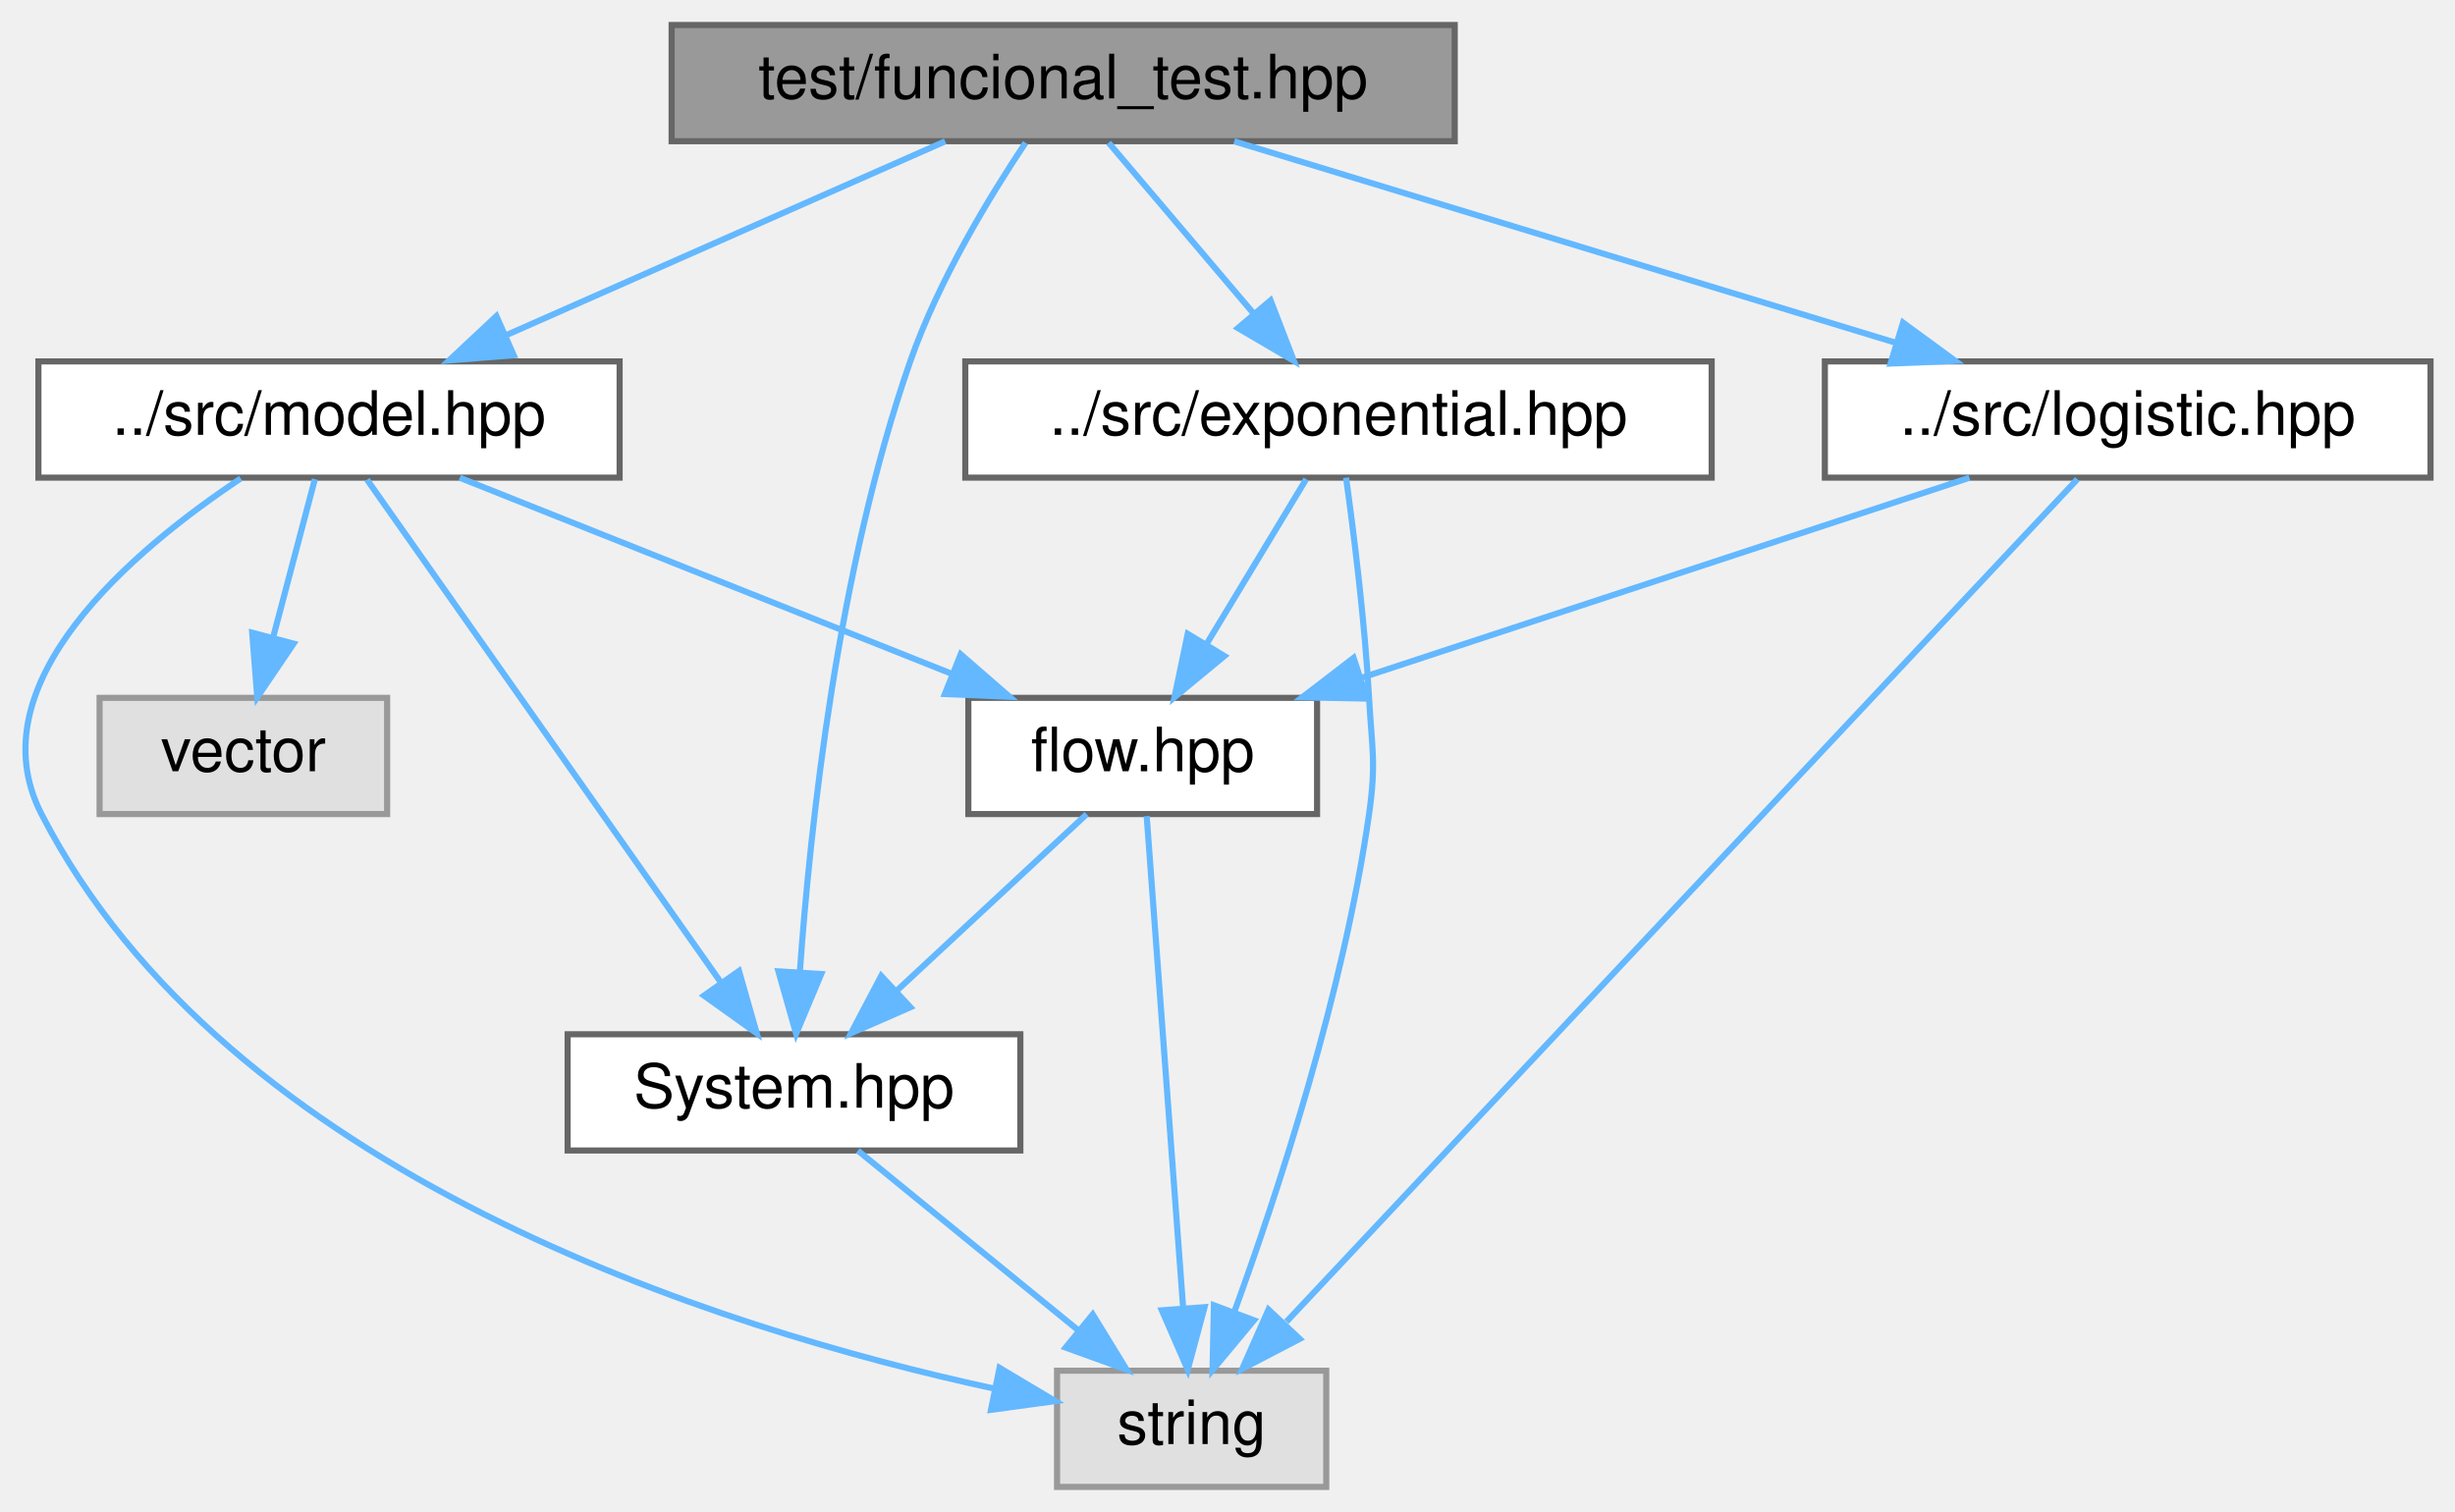
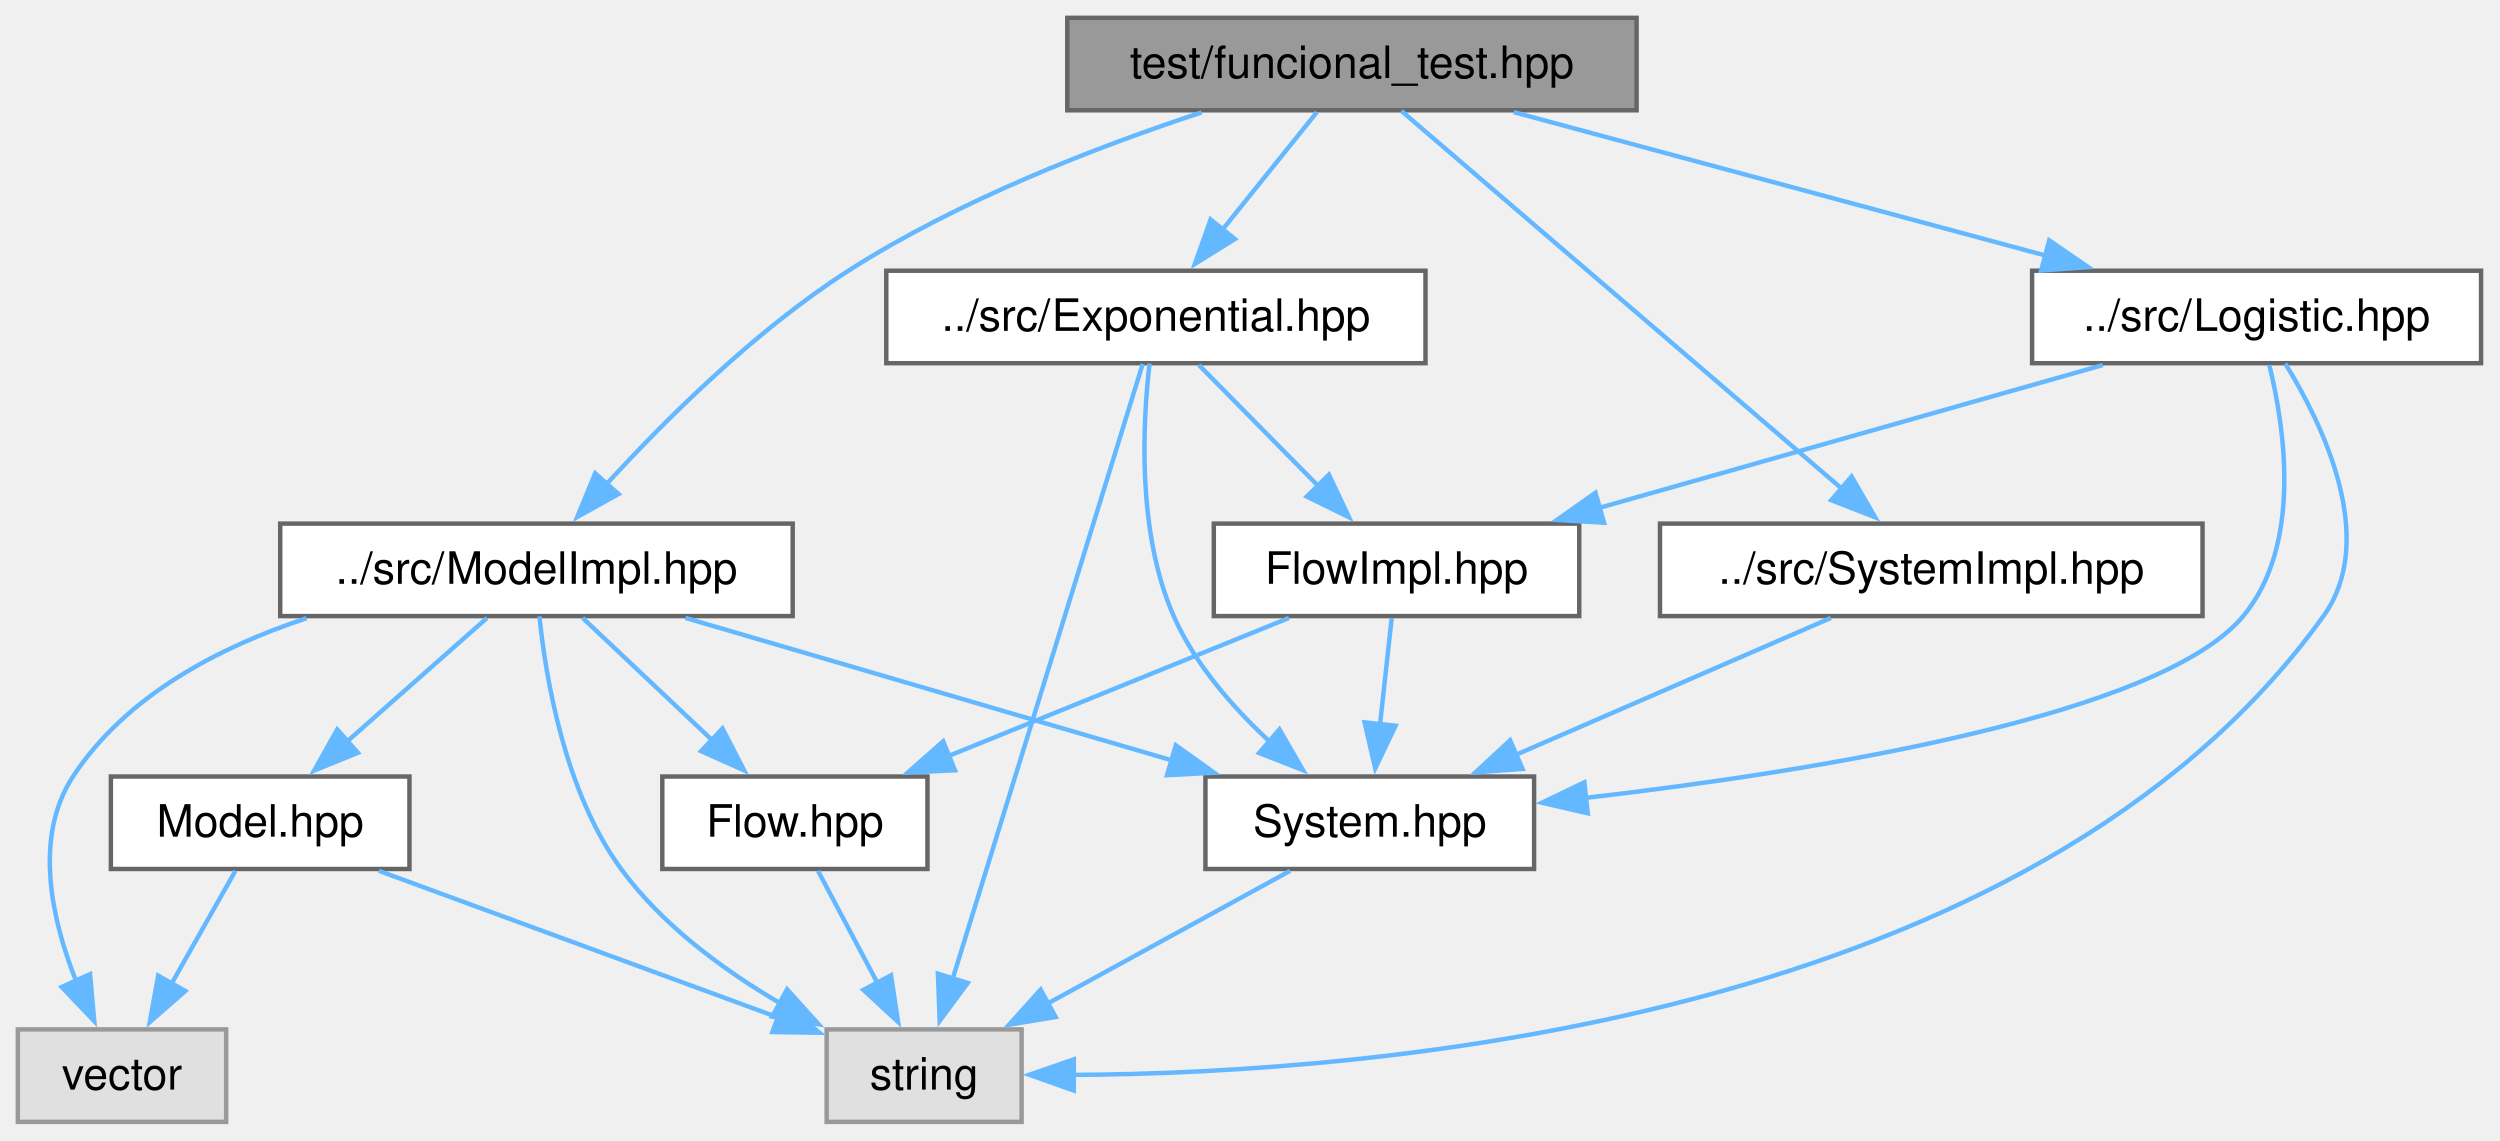
- <svg xmlns="http://www.w3.org/2000/svg" xmlns:xlink="http://www.w3.org/1999/xlink" width="401pt" height="247pt" viewBox="0.00 0.00 401.28 247.00">
-   <g id="graph0" class="graph" transform="scale(1 1) rotate(0) translate(4 243)">
+ <svg xmlns="http://www.w3.org/2000/svg" xmlns:xlink="http://www.w3.org/1999/xlink" width="561pt" height="256pt" viewBox="0.00 0.00 561.00 256.00">
+   <g id="graph0" class="graph" transform="scale(1 1) rotate(0) translate(4 251.75)">
    <g id="Node000001" class="node">
      <g id="a_Node000001">
        <a xlink:title="Arquivo contendo as assinaturas dos testes funcionais da simulação.">
-           <polygon fill="#999999" stroke="#666666" points="233.78,-239 105.78,-239 105.78,-220 233.78,-220 233.78,-239" />
-           <text text-anchor="middle" x="169.78" y="-227" font-family="Helvetica,sans-Serif" font-size="10.00">test/funcional_test.hpp</text>
+           <polygon fill="#999999" stroke="#666666" points="363.25,-247.75 235.5,-247.75 235.5,-227 363.25,-227 363.25,-247.75" />
+           <text xml:space="preserve" text-anchor="middle" x="299.38" y="-234.25" font-family="Helvetica,sans-Serif" font-size="10.00">test/funcional_test.hpp</text>
        </a>
      </g>
    </g>
    <g id="Node000002" class="node">
      <g id="a_Node000002">
-         <a xlink:href="model_8hpp.html" target="_top" xlink:title="Declaração da classe Model, responsável por gerenciar e executar a simulação.">
-           <polygon fill="white" stroke="#666666" points="97.28,-184 2.28,-184 2.28,-165 97.28,-165 97.28,-184" />
-           <text text-anchor="middle" x="49.78" y="-172" font-family="Helvetica,sans-Serif" font-size="10.00">../src/model.hpp</text>
+         <a xlink:href="ModelImpl_8hpp_source.html" target="_top" xlink:title=" ">
+           <polygon fill="white" stroke="#666666" points="173.88,-134.25 58.88,-134.25 58.88,-113.5 173.88,-113.5 173.88,-134.25" />
+           <text xml:space="preserve" text-anchor="middle" x="116.38" y="-120.75" font-family="Helvetica,sans-Serif" font-size="10.00">../src/ModelImpl.hpp</text>
        </a>
      </g>
    </g>
    <g id="edge1_Node000001_Node000002" class="edge">
      <g id="a_edge1_Node000001_Node000002">
        <a xlink:title=" ">
-           <path fill="none" stroke="#63b8ff" d="M150.5,-219.98C131.11,-211.42 100.97,-198.11 78.71,-188.28" />
-           <polygon fill="#63b8ff" stroke="#63b8ff" points="79.97,-185.01 69.41,-184.17 77.14,-191.41 79.97,-185.01" />
+           <path fill="none" stroke="#63b8ff" d="M265.65,-226.53C242.31,-218.86 211.12,-206.84 186.38,-191 165.39,-177.57 145.11,-157.36 131.83,-142.82" />
+           <polygon fill="#63b8ff" stroke="#63b8ff" points="134.79,-140.88 125.53,-135.74 129.56,-145.54 134.79,-140.88" />
+         </a>
+       </g>
+     </g>
+     <g id="Node000008" class="node">
+       <g id="a_Node000008">
+         <a xlink:href="SystemImpl_8hpp_source.html" target="_top" xlink:title=" ">
+           <polygon fill="white" stroke="#666666" points="490.25,-134.25 368.5,-134.25 368.5,-113.5 490.25,-113.5 490.25,-134.25" />
+           <text xml:space="preserve" text-anchor="middle" x="429.38" y="-120.75" font-family="Helvetica,sans-Serif" font-size="10.00">../src/SystemImpl.hpp</text>
+         </a>
+       </g>
+     </g>
+     <g id="edge11_Node000001_Node000008" class="edge">
+       <g id="a_edge11_Node000001_Node000008">
+         <a xlink:title=" ">
+           <path fill="none" stroke="#63b8ff" d="M310.46,-226.87C332.41,-208.04 381.7,-165.76 409.44,-141.97" />
+           <polygon fill="#63b8ff" stroke="#63b8ff" points="411.49,-144.83 416.8,-135.66 406.93,-139.51 411.49,-144.83" />
+         </a>
+       </g>
+     </g>
+     <g id="Node000009" class="node">
+       <g id="a_Node000009">
+         <a xlink:href="Exponential_8hpp_source.html" target="_top" xlink:title=" ">
+           <polygon fill="white" stroke="#666666" points="315.88,-191 194.88,-191 194.88,-170.25 315.88,-170.25 315.88,-191" />
+           <text xml:space="preserve" text-anchor="middle" x="255.38" y="-177.5" font-family="Helvetica,sans-Serif" font-size="10.00">../src/Exponential.hpp</text>
+         </a>
+       </g>
+     </g>
+     <g id="edge13_Node000001_Node000009" class="edge">
+       <g id="a_edge13_Node000001_Node000009">
+         <a xlink:title=" ">
+           <path fill="none" stroke="#63b8ff" d="M291.51,-226.59C285.63,-219.27 277.41,-209.04 270.3,-200.19" />
+           <polygon fill="#63b8ff" stroke="#63b8ff" points="273.11,-198.11 264.12,-192.51 267.66,-202.5 273.11,-198.11" />
+         </a>
+       </g>
+     </g>
+     <g id="Node000011" class="node">
+       <g id="a_Node000011">
+         <a xlink:href="Logistic_8hpp_source.html" target="_top" xlink:title=" ">
+           <polygon fill="white" stroke="#666666" points="552.75,-191 452,-191 452,-170.25 552.75,-170.25 552.75,-191" />
+           <text xml:space="preserve" text-anchor="middle" x="502.38" y="-177.5" font-family="Helvetica,sans-Serif" font-size="10.00">../src/Logistic.hpp</text>
+         </a>
+       </g>
+     </g>
+     <g id="edge19_Node000001_Node000011" class="edge">
+       <g id="a_edge19_Node000001_Node000011">
+         <a xlink:title=" ">
+           <path fill="none" stroke="#63b8ff" d="M335.67,-226.59C369.05,-217.58 418.75,-204.18 455.2,-194.35" />
+           <polygon fill="#63b8ff" stroke="#63b8ff" points="455.85,-197.8 464.59,-191.81 454.03,-191.04 455.85,-197.8" />
+         </a>
+       </g>
+     </g>
+     <g id="Node000003" class="node">
+       <g id="a_Node000003">
+         <a xlink:href="Model_8hpp_source.html" target="_top" xlink:title=" ">
+           <polygon fill="white" stroke="#666666" points="87.88,-77.5 20.88,-77.5 20.88,-56.75 87.88,-56.75 87.88,-77.5" />
+           <text xml:space="preserve" text-anchor="middle" x="54.38" y="-64" font-family="Helvetica,sans-Serif" font-size="10.00">Model.hpp</text>
+         </a>
+       </g>
+     </g>
+     <g id="edge2_Node000002_Node000003" class="edge">
+       <g id="a_edge2_Node000002_Node000003">
+         <a xlink:title=" ">
+           <path fill="none" stroke="#63b8ff" d="M105.29,-113.09C96.56,-105.38 84.18,-94.45 73.81,-85.29" />
+           <polygon fill="#63b8ff" stroke="#63b8ff" points="76.31,-82.83 66.5,-78.83 71.68,-88.07 76.31,-82.83" />
+         </a>
+       </g>
+     </g>
+     <g id="Node000004" class="node">
+       <g id="a_Node000004">
+         <a xlink:title=" ">
+           <polygon fill="#e0e0e0" stroke="#999999" points="46.75,-20.75 0,-20.75 0,0 46.75,0 46.75,-20.75" />
+           <text xml:space="preserve" text-anchor="middle" x="23.38" y="-7.25" font-family="Helvetica,sans-Serif" font-size="10.00">vector</text>
+         </a>
+       </g>
+     </g>
+     <g id="edge9_Node000002_Node000004" class="edge">
+       <g id="a_edge9_Node000002_Node000004">
+         <a xlink:title=" ">
+           <path fill="none" stroke="#63b8ff" d="M64.79,-113.03C44.93,-106.46 24.19,-95.55 12.38,-77.5 3.51,-63.96 7.52,-45.62 13.04,-31.69" />
+           <polygon fill="#63b8ff" stroke="#63b8ff" points="16.21,-33.16 17.15,-22.6 9.84,-30.27 16.21,-33.16" />
        </a>
      </g>
    </g>
    <g id="Node000005" class="node">
      <g id="a_Node000005">
+         <a xlink:title=" ">
+           <polygon fill="#e0e0e0" stroke="#999999" points="225.25,-20.75 181.5,-20.75 181.5,0 225.25,0 225.25,-20.75" />
+           <text xml:space="preserve" text-anchor="middle" x="203.38" y="-7.25" font-family="Helvetica,sans-Serif" font-size="10.00">string</text>
+         </a>
+       </g>
+     </g>
+     <g id="edge10_Node000002_Node000005" class="edge">
+       <g id="a_edge10_Node000002_Node000005">
+         <a xlink:title=" ">
+           <path fill="none" stroke="#63b8ff" d="M117.05,-113.44C118.45,-99.75 122.69,-74.11 135.38,-56.75 144.56,-44.18 158.36,-34.05 171.13,-26.58" />
+           <polygon fill="#63b8ff" stroke="#63b8ff" points="172.62,-29.76 179.71,-21.89 169.26,-23.61 172.62,-29.76" />
+         </a>
+       </g>
+     </g>
+     <g id="Node000006" class="node">
+       <g id="a_Node000006">
        <a xlink:href="System_8hpp_source.html" target="_top" xlink:title=" ">
-           <polygon fill="white" stroke="#666666" points="162.78,-74 88.78,-74 88.78,-55 162.78,-55 162.78,-74" />
-           <text text-anchor="middle" x="125.78" y="-62" font-family="Helvetica,sans-Serif" font-size="10.00">System.hpp</text>
-         </a>
-       </g>
-     </g>
-     <g id="edge9_Node000001_Node000005" class="edge">
-       <g id="a_edge9_Node000001_Node000005">
-         <a xlink:title=" ">
-           <path fill="none" stroke="#63b8ff" d="M163.62,-219.74C157.83,-211.07 149.39,-197.22 144.78,-184 132.93,-150.02 128.42,-107.94 126.74,-84.17" />
-           <polygon fill="#63b8ff" stroke="#63b8ff" points="130.23,-83.85 126.13,-74.08 123.24,-84.28 130.23,-83.85" />
+           <polygon fill="white" stroke="#666666" points="340.25,-77.5 266.5,-77.5 266.5,-56.75 340.25,-56.75 340.25,-77.5" />
+           <text xml:space="preserve" text-anchor="middle" x="303.38" y="-64" font-family="Helvetica,sans-Serif" font-size="10.00">System.hpp</text>
+         </a>
+       </g>
+     </g>
+     <g id="edge5_Node000002_Node000006" class="edge">
+       <g id="a_edge5_Node000002_Node000006">
+         <a xlink:title=" ">
+           <path fill="none" stroke="#63b8ff" d="M149.81,-113.09C180.29,-104.16 225.55,-90.91 259.05,-81.1" />
+           <polygon fill="#63b8ff" stroke="#63b8ff" points="259.85,-84.51 268.47,-78.35 257.88,-77.8 259.85,-84.51" />
        </a>
      </g>
    </g>
    <g id="Node000007" class="node">
      <g id="a_Node000007">
-         <a xlink:href="exponential_8hpp_source.html" target="_top" xlink:title=" ">
-           <polygon fill="white" stroke="#666666" points="275.78,-184 153.78,-184 153.78,-165 275.78,-165 275.78,-184" />
-           <text text-anchor="middle" x="214.78" y="-172" font-family="Helvetica,sans-Serif" font-size="10.00">../src/exponential.hpp</text>
-         </a>
-       </g>
-     </g>
-     <g id="edge10_Node000001_Node000007" class="edge">
-       <g id="a_edge10_Node000001_Node000007">
-         <a xlink:title=" ">
-           <path fill="none" stroke="#63b8ff" d="M177.21,-219.75C183.63,-212.18 193.09,-201.05 200.9,-191.84" />
-           <polygon fill="#63b8ff" stroke="#63b8ff" points="203.68,-193.98 207.49,-184.09 198.35,-189.45 203.68,-193.98" />
-         </a>
-       </g>
-     </g>
-     <g id="Node000008" class="node">
-       <g id="a_Node000008">
-         <a xlink:href="logistic_8hpp.html" target="_top" xlink:title="Declaração da classe Logistic, que representa um fluxo com variação logística.">
-           <polygon fill="white" stroke="#666666" points="393.28,-184 294.28,-184 294.28,-165 393.28,-165 393.28,-184" />
-           <text text-anchor="middle" x="343.78" y="-172" font-family="Helvetica,sans-Serif" font-size="10.00">../src/logistic.hpp</text>
-         </a>
-       </g>
-     </g>
-     <g id="edge13_Node000001_Node000008" class="edge">
-       <g id="a_edge13_Node000001_Node000008">
-         <a xlink:title=" ">
-           <path fill="none" stroke="#63b8ff" d="M197.74,-219.98C227.08,-211.05 273.38,-196.94 305.97,-187.02" />
-           <polygon fill="#63b8ff" stroke="#63b8ff" points="307.06,-190.34 315.6,-184.08 305.02,-183.65 307.06,-190.34" />
-         </a>
-       </g>
-     </g>
-     <g id="Node000003" class="node">
-       <g id="a_Node000003">
-         <a xlink:title=" ">
-           <polygon fill="#e0e0e0" stroke="#999999" points="59.28,-129 12.28,-129 12.28,-110 59.28,-110 59.28,-129" />
-           <text text-anchor="middle" x="35.78" y="-117" font-family="Helvetica,sans-Serif" font-size="10.00">vector</text>
-         </a>
-       </g>
-     </g>
-     <g id="edge2_Node000002_Node000003" class="edge">
-       <g id="a_edge2_Node000002_Node000003">
-         <a xlink:title=" ">
-           <path fill="none" stroke="#63b8ff" d="M47.47,-164.75C45.61,-157.72 42.94,-147.62 40.63,-138.84" />
-           <polygon fill="#63b8ff" stroke="#63b8ff" points="43.99,-137.86 38.05,-129.09 37.22,-139.65 43.99,-137.86" />
-         </a>
-       </g>
-     </g>
-     <g id="Node000004" class="node">
-       <g id="a_Node000004">
-         <a xlink:title=" ">
-           <polygon fill="#e0e0e0" stroke="#999999" points="212.78,-19 168.78,-19 168.78,0 212.78,0 212.78,-19" />
-           <text text-anchor="middle" x="190.78" y="-7" font-family="Helvetica,sans-Serif" font-size="10.00">string</text>
-         </a>
-       </g>
-     </g>
-     <g id="edge3_Node000002_Node000004" class="edge">
-       <g id="a_edge3_Node000002_Node000004">
-         <a xlink:title=" ">
-           <path fill="none" stroke="#63b8ff" d="M35.34,-164.86C17.79,-153.18 -8.2,-131.34 2.78,-110 33.11,-51.05 113.35,-25.85 158.59,-16.05" />
-           <polygon fill="#63b8ff" stroke="#63b8ff" points="159.38,-19.46 168.48,-14.03 157.98,-12.6 159.38,-19.46" />
-         </a>
-       </g>
-     </g>
-     <g id="edge4_Node000002_Node000005" class="edge">
-       <g id="a_edge4_Node000002_Node000005">
-         <a xlink:title=" ">
-           <path fill="none" stroke="#63b8ff" d="M56,-164.66C68.64,-146.69 97.53,-105.64 113.9,-82.38" />
-           <polygon fill="#63b8ff" stroke="#63b8ff" points="116.79,-84.35 119.69,-74.16 111.07,-80.32 116.79,-84.35" />
-         </a>
-       </g>
-     </g>
-     <g id="Node000006" class="node">
-       <g id="a_Node000006">
-         <a xlink:href="flow_8hpp_source.html" target="_top" xlink:title=" ">
-           <polygon fill="white" stroke="#666666" points="211.28,-129 154.28,-129 154.28,-110 211.28,-110 211.28,-129" />
-           <text text-anchor="middle" x="182.78" y="-117" font-family="Helvetica,sans-Serif" font-size="10.00">flow.hpp</text>
-         </a>
-       </g>
-     </g>
-     <g id="edge6_Node000002_Node000006" class="edge">
-       <g id="a_edge6_Node000002_Node000006">
-         <a xlink:title=" ">
-           <path fill="none" stroke="#63b8ff" d="M71.15,-164.98C92.93,-156.3 126.94,-142.75 151.7,-132.88" />
-           <polygon fill="#63b8ff" stroke="#63b8ff" points="153.03,-136.12 161.02,-129.17 150.44,-129.62 153.03,-136.12" />
-         </a>
-       </g>
-     </g>
-     <g id="edge5_Node000005_Node000004" class="edge">
-       <g id="a_edge5_Node000005_Node000004">
-         <a xlink:title=" ">
-           <path fill="none" stroke="#63b8ff" d="M136.22,-54.98C145.93,-47.07 160.6,-35.11 172.28,-25.58" />
-           <polygon fill="#63b8ff" stroke="#63b8ff" points="174.61,-28.2 180.15,-19.17 170.18,-22.78 174.61,-28.2" />
-         </a>
-       </g>
-     </g>
-     <g id="edge7_Node000006_Node000004" class="edge">
-       <g id="a_edge7_Node000006_Node000004">
-         <a xlink:title=" ">
-           <path fill="none" stroke="#63b8ff" d="M183.43,-109.66C184.73,-92.17 187.65,-52.8 189.39,-29.27" />
-           <polygon fill="#63b8ff" stroke="#63b8ff" points="192.89,-29.39 190.14,-19.16 185.91,-28.87 192.89,-29.39" />
-         </a>
-       </g>
-     </g>
-     <g id="edge8_Node000006_Node000005" class="edge">
-       <g id="a_edge8_Node000006_Node000005">
-         <a xlink:title=" ">
-           <path fill="none" stroke="#63b8ff" d="M173.62,-109.98C165.28,-102.23 152.75,-90.58 142.6,-81.14" />
-           <polygon fill="#63b8ff" stroke="#63b8ff" points="144.81,-78.42 135.1,-74.17 140.04,-83.54 144.81,-78.42" />
-         </a>
-       </g>
-     </g>
-     <g id="edge12_Node000007_Node000004" class="edge">
-       <g id="a_edge12_Node000007_Node000004">
-         <a xlink:title=" ">
-           <path fill="none" stroke="#63b8ff" d="M216.02,-164.99C217.26,-156.05 219.08,-141.57 219.78,-129 220.25,-120.57 220.97,-118.36 219.78,-110 215.62,-80.84 204.92,-48.29 197.75,-28.61" />
-           <polygon fill="#63b8ff" stroke="#63b8ff" points="200.97,-27.24 194.19,-19.1 194.42,-29.69 200.97,-27.24" />
-         </a>
-       </g>
-     </g>
-     <g id="edge11_Node000007_Node000006" class="edge">
-       <g id="a_edge11_Node000007_Node000006">
-         <a xlink:title=" ">
-           <path fill="none" stroke="#63b8ff" d="M209.5,-164.75C205.07,-157.42 198.62,-146.73 193.16,-137.7" />
-           <polygon fill="#63b8ff" stroke="#63b8ff" points="196.13,-135.84 187.97,-129.09 190.14,-139.46 196.13,-135.84" />
-         </a>
-       </g>
-     </g>
-     <g id="edge15_Node000008_Node000004" class="edge">
-       <g id="a_edge15_Node000008_Node000004">
-         <a xlink:title=" ">
-           <path fill="none" stroke="#63b8ff" d="M335.55,-164.74C311.06,-138.65 238.34,-61.17 206.27,-27" />
-           <polygon fill="#63b8ff" stroke="#63b8ff" points="208.44,-24.2 199.05,-19.31 203.34,-28.99 208.44,-24.2" />
-         </a>
-       </g>
-     </g>
-     <g id="edge14_Node000008_Node000006" class="edge">
-       <g id="a_edge14_Node000008_Node000006">
-         <a xlink:title=" ">
-           <path fill="none" stroke="#63b8ff" d="M317.91,-164.98C291,-156.13 248.66,-142.19 218.55,-132.28" />
-           <polygon fill="#63b8ff" stroke="#63b8ff" points="219.44,-128.88 208.85,-129.08 217.25,-135.53 219.44,-128.88" />
+         <a xlink:href="Flow_8hpp_source.html" target="_top" xlink:title=" ">
+           <polygon fill="white" stroke="#666666" points="204.12,-77.5 144.62,-77.5 144.62,-56.75 204.12,-56.75 204.12,-77.5" />
+           <text xml:space="preserve" text-anchor="middle" x="174.38" y="-64" font-family="Helvetica,sans-Serif" font-size="10.00">Flow.hpp</text>
+         </a>
+       </g>
+     </g>
+     <g id="edge7_Node000002_Node000007" class="edge">
+       <g id="a_edge7_Node000002_Node000007">
+         <a xlink:title=" ">
+           <path fill="none" stroke="#63b8ff" d="M126.74,-113.09C134.83,-105.46 146.26,-94.67 155.9,-85.57" />
+           <polygon fill="#63b8ff" stroke="#63b8ff" points="158.13,-88.28 162.99,-78.87 153.32,-83.19 158.13,-88.28" />
+         </a>
+       </g>
+     </g>
+     <g id="edge3_Node000003_Node000004" class="edge">
+       <g id="a_edge3_Node000003_Node000004">
+         <a xlink:title=" ">
+           <path fill="none" stroke="#63b8ff" d="M48.83,-56.34C44.87,-49.33 39.39,-39.66 34.53,-31.08" />
+           <polygon fill="#63b8ff" stroke="#63b8ff" points="37.59,-29.37 29.61,-22.4 31.5,-32.82 37.59,-29.37" />
+         </a>
+       </g>
+     </g>
+     <g id="edge4_Node000003_Node000005" class="edge">
+       <g id="a_edge4_Node000003_Node000005">
+         <a xlink:title=" ">
+           <path fill="none" stroke="#63b8ff" d="M81.01,-56.34C106.06,-47.13 143.63,-33.33 170.53,-23.45" />
+           <polygon fill="#63b8ff" stroke="#63b8ff" points="171.73,-26.73 179.91,-20 169.32,-20.16 171.73,-26.73" />
+         </a>
+       </g>
+     </g>
+     <g id="edge6_Node000006_Node000005" class="edge">
+       <g id="a_edge6_Node000006_Node000005">
+         <a xlink:title=" ">
+           <path fill="none" stroke="#63b8ff" d="M285.5,-56.34C270.28,-48.01 248.18,-35.91 230.74,-26.36" />
+           <polygon fill="#63b8ff" stroke="#63b8ff" points="232.88,-23.54 222.43,-21.81 229.52,-29.68 232.88,-23.54" />
+         </a>
+       </g>
+     </g>
+     <g id="edge8_Node000007_Node000005" class="edge">
+       <g id="a_edge8_Node000007_Node000005">
+         <a xlink:title=" ">
+           <path fill="none" stroke="#63b8ff" d="M179.56,-56.34C183.27,-49.33 188.39,-39.66 192.94,-31.08" />
+           <polygon fill="#63b8ff" stroke="#63b8ff" points="195.94,-32.89 197.53,-22.42 189.75,-29.61 195.94,-32.89" />
+         </a>
+       </g>
+     </g>
+     <g id="edge12_Node000008_Node000006" class="edge">
+       <g id="a_edge12_Node000008_Node000006">
+         <a xlink:title=" ">
+           <path fill="none" stroke="#63b8ff" d="M406.85,-113.09C387.14,-104.52 358.27,-91.98 336.02,-82.31" />
+           <polygon fill="#63b8ff" stroke="#63b8ff" points="337.66,-79.21 327.09,-78.43 334.87,-85.63 337.66,-79.21" />
+         </a>
+       </g>
+     </g>
+     <g id="edge18_Node000009_Node000005" class="edge">
+       <g id="a_edge18_Node000009_Node000005">
+         <a xlink:title=" ">
+           <path fill="none" stroke="#63b8ff" d="M252.43,-170.1C244.25,-143.62 221.08,-68.68 209.76,-32.05" />
+           <polygon fill="#63b8ff" stroke="#63b8ff" points="213.16,-31.18 206.86,-22.66 206.47,-33.25 213.16,-31.18" />
+         </a>
+       </g>
+     </g>
+     <g id="edge17_Node000009_Node000006" class="edge">
+       <g id="a_edge17_Node000009_Node000006">
+         <a xlink:title=" ">
+           <path fill="none" stroke="#63b8ff" d="M253.96,-170.17C252.41,-156.88 251.12,-132.23 259.38,-113.5 264.12,-102.73 272.61,-93.03 280.87,-85.38" />
+           <polygon fill="#63b8ff" stroke="#63b8ff" points="283.1,-88.09 288.41,-78.92 278.54,-82.77 283.1,-88.09" />
+         </a>
+       </g>
+     </g>
+     <g id="Node000010" class="node">
+       <g id="a_Node000010">
+         <a xlink:href="FlowImpl_8hpp_source.html" target="_top" xlink:title=" ">
+           <polygon fill="white" stroke="#666666" points="350.38,-134.25 268.38,-134.25 268.38,-113.5 350.38,-113.5 350.38,-134.25" />
+           <text xml:space="preserve" text-anchor="middle" x="309.38" y="-120.75" font-family="Helvetica,sans-Serif" font-size="10.00">FlowImpl.hpp</text>
+         </a>
+       </g>
+     </g>
+     <g id="edge14_Node000009_Node000010" class="edge">
+       <g id="a_edge14_Node000009_Node000010">
+         <a xlink:title=" ">
+           <path fill="none" stroke="#63b8ff" d="M265.03,-169.84C272.48,-162.28 282.98,-151.64 291.9,-142.6" />
+           <polygon fill="#63b8ff" stroke="#63b8ff" points="294.21,-145.23 298.74,-135.66 289.23,-140.32 294.21,-145.23" />
+         </a>
+       </g>
+     </g>
+     <g id="edge16_Node000010_Node000006" class="edge">
+       <g id="a_edge16_Node000010_Node000006">
+         <a xlink:title=" ">
+           <path fill="none" stroke="#63b8ff" d="M308.3,-113.09C307.58,-106.47 306.59,-97.47 305.69,-89.27" />
+           <polygon fill="#63b8ff" stroke="#63b8ff" points="309.17,-88.89 304.6,-79.33 302.21,-89.65 309.17,-88.89" />
+         </a>
+       </g>
+     </g>
+     <g id="edge15_Node000010_Node000007" class="edge">
+       <g id="a_edge15_Node000010_Node000007">
+         <a xlink:title=" ">
+           <path fill="none" stroke="#63b8ff" d="M285.24,-113.09C263.93,-104.44 232.62,-91.75 208.71,-82.05" />
+           <polygon fill="#63b8ff" stroke="#63b8ff" points="210.29,-78.91 199.7,-78.4 207.66,-85.4 210.29,-78.91" />
+         </a>
+       </g>
+     </g>
+     <g id="edge22_Node000011_Node000005" class="edge">
+       <g id="a_edge22_Node000011_Node000005">
+         <a xlink:title=" ">
+           <path fill="none" stroke="#63b8ff" d="M508.82,-170.15C517.29,-156.41 529.73,-130.71 517.38,-113.5 452.08,-22.53 303.61,-10.93 236.91,-10.54" />
+           <polygon fill="#63b8ff" stroke="#63b8ff" points="236.95,-7.04 226.96,-10.57 236.97,-14.04 236.95,-7.04" />
+         </a>
+       </g>
+     </g>
+     <g id="edge21_Node000011_Node000006" class="edge">
+       <g id="a_edge21_Node000011_Node000006">
+         <a xlink:title=" ">
+           <path fill="none" stroke="#63b8ff" d="M505.24,-169.8C508.72,-155.63 512.61,-129.4 499.38,-113.5 480.78,-91.17 403.54,-78.69 351.75,-72.7" />
+           <polygon fill="#63b8ff" stroke="#63b8ff" points="352.3,-69.24 341.98,-71.62 351.53,-76.2 352.3,-69.24" />
+         </a>
+       </g>
+     </g>
+     <g id="edge20_Node000011_Node000010" class="edge">
+       <g id="a_edge20_Node000011_Node000010">
+         <a xlink:title=" ">
+           <path fill="none" stroke="#63b8ff" d="M467.87,-169.84C436.27,-160.87 389.29,-147.54 354.67,-137.73" />
+           <polygon fill="#63b8ff" stroke="#63b8ff" points="355.94,-134.45 345.36,-135.08 354.03,-141.18 355.94,-134.45" />
        </a>
      </g>
    </g>
  </g>
</svg>
